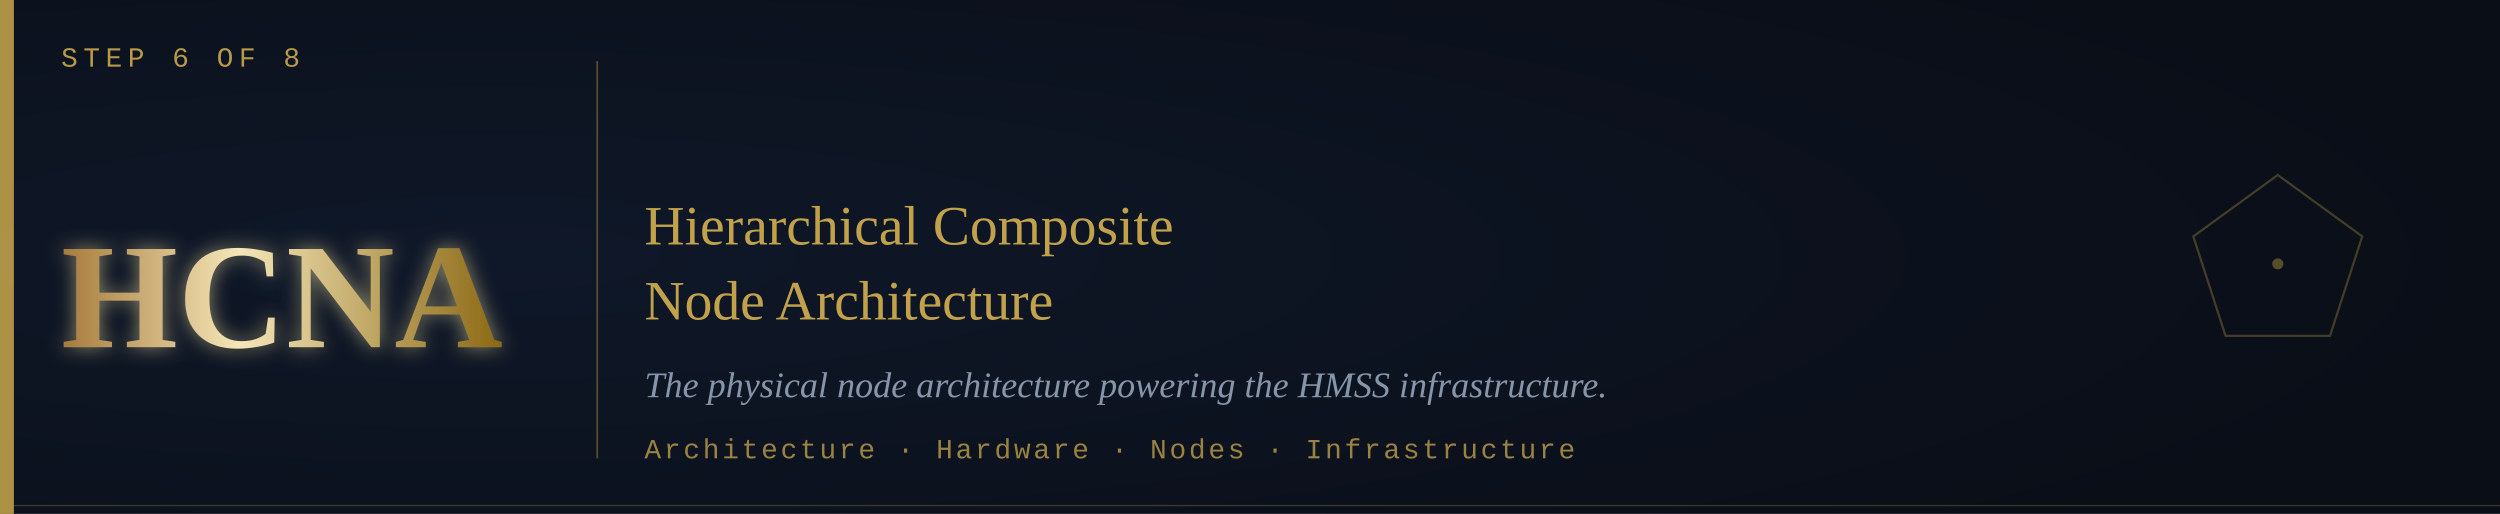
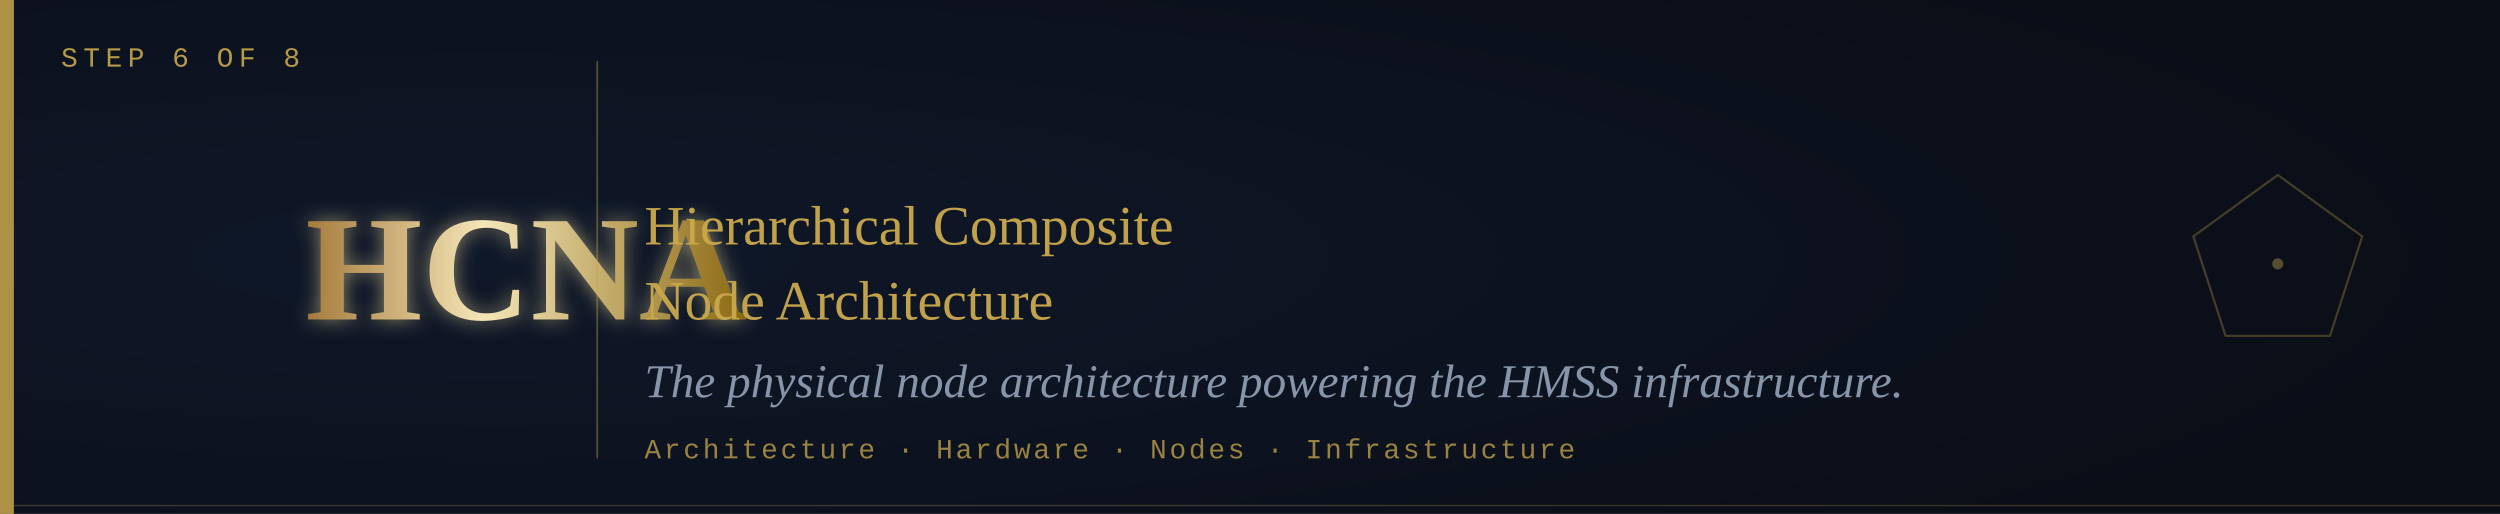
<svg xmlns="http://www.w3.org/2000/svg" viewBox="0 0 900 185" width="900" height="185">
  <defs>
    <radialGradient id="bg" cx="20%" cy="50%" r="80%">
      <stop offset="0%" stop-color="#0F1829" />
      <stop offset="100%" stop-color="#0A0E17" />
    </radialGradient>
    <filter id="tg" x="-40%" y="-40%" width="180%" height="180%">
      <feGaussianBlur in="SourceGraphic" stdDeviation="4" result="b" />
      <feColorMatrix in="b" type="matrix" values="0 0 0 0 0.24 0 0 0 0 0.55 0 0 0 0 0.55 0 0 0 0.7 0" result="tb" />
      <feMerge>
        <feMergeNode in="tb" />
        <feMergeNode in="SourceGraphic" />
      </feMerge>
    </filter>
    <filter id="gg" x="-30%" y="-30%" width="160%" height="160%">
      <feGaussianBlur in="SourceGraphic" stdDeviation="3.5" result="b" />
      <feColorMatrix in="b" type="matrix" values="0 0 0 0 0.79 0 0 0 0 0.66 0 0 0 0 0.30 0 0 0 0.6 0" result="gb" />
      <feMerge>
        <feMergeNode in="gb" />
        <feMergeNode in="SourceGraphic" />
      </feMerge>
    </filter>
    <linearGradient id="gt" x1="0" y1="0" x2="1" y2="0">
      <stop offset="0%" stop-color="#A67C3D" />
      <stop offset="40%" stop-color="#F5E6B8" />
      <stop offset="100%" stop-color="#8B6914" />
    </linearGradient>
  </defs>
  <rect width="900" height="185" fill="url(#bg)" />
  <rect x="0" y="0" width="5" height="185" fill="#C9A84C" opacity="0.85" />
  <line x1="5" y1="182" x2="900" y2="182" stroke="#C9A84C" stroke-width="0.5" opacity="0.25" />
  <text x="22" y="24" font-family="'Courier New',monospace" font-size="10" fill="#C9A84C" letter-spacing="2" opacity="0.9">STEP 6 OF 8</text>
-   <text x="22" y="125" font-family="Georgia,'Times New Roman',serif" font-size="54" font-weight="bold" fill="url(#gt)" filter="url(#gg)">HCNA</text>
+   <text x="110" y="115" font-family="Georgia,'Times New Roman',serif" font-size="54" font-weight="bold" fill="url(#gt)" filter="url(#gg)">HCNA</text>
  <line x1="215" y1="22" x2="215" y2="165" stroke="#C9A84C" stroke-width="0.6" opacity="0.4" />
  <text x="232" y="88" font-family="Georgia,'Times New Roman',serif" font-size="20" fill="#C9A84C" opacity="0.95">Hierarchical Composite</text>
  <text x="232" y="115" font-family="Georgia,'Times New Roman',serif" font-size="20" fill="#C9A84C" opacity="0.95">Node Architecture</text>
-   <text x="232" y="143" font-family="Georgia,'Times New Roman',serif" font-size="13" font-style="italic" fill="#94A3B8" opacity="0.9">The physical node architecture powering the HMSS infrastructure.</text>
+   <text x="232" y="143" font-family="Georgia,'Times New Roman',serif" font-size="17" font-style="italic" fill="#94A3B8" opacity="0.9">The physical node architecture powering the HMSS infrastructure.</text>
  <text x="232" y="165" font-family="'Courier New',monospace" font-size="10" fill="#C9A84C" letter-spacing="1" opacity="0.75">Architecture · Hardware · Nodes · Infrastructure</text>
  <polygon points="820,63 850.4,85.1 838.8,120.9 801.2,120.9 789.6,85.1" fill="none" stroke="#C9A84C" stroke-width="0.8" opacity="0.3" />
  <circle cx="820" cy="95" r="2" fill="#C9A84C" opacity="0.4" />
</svg>
